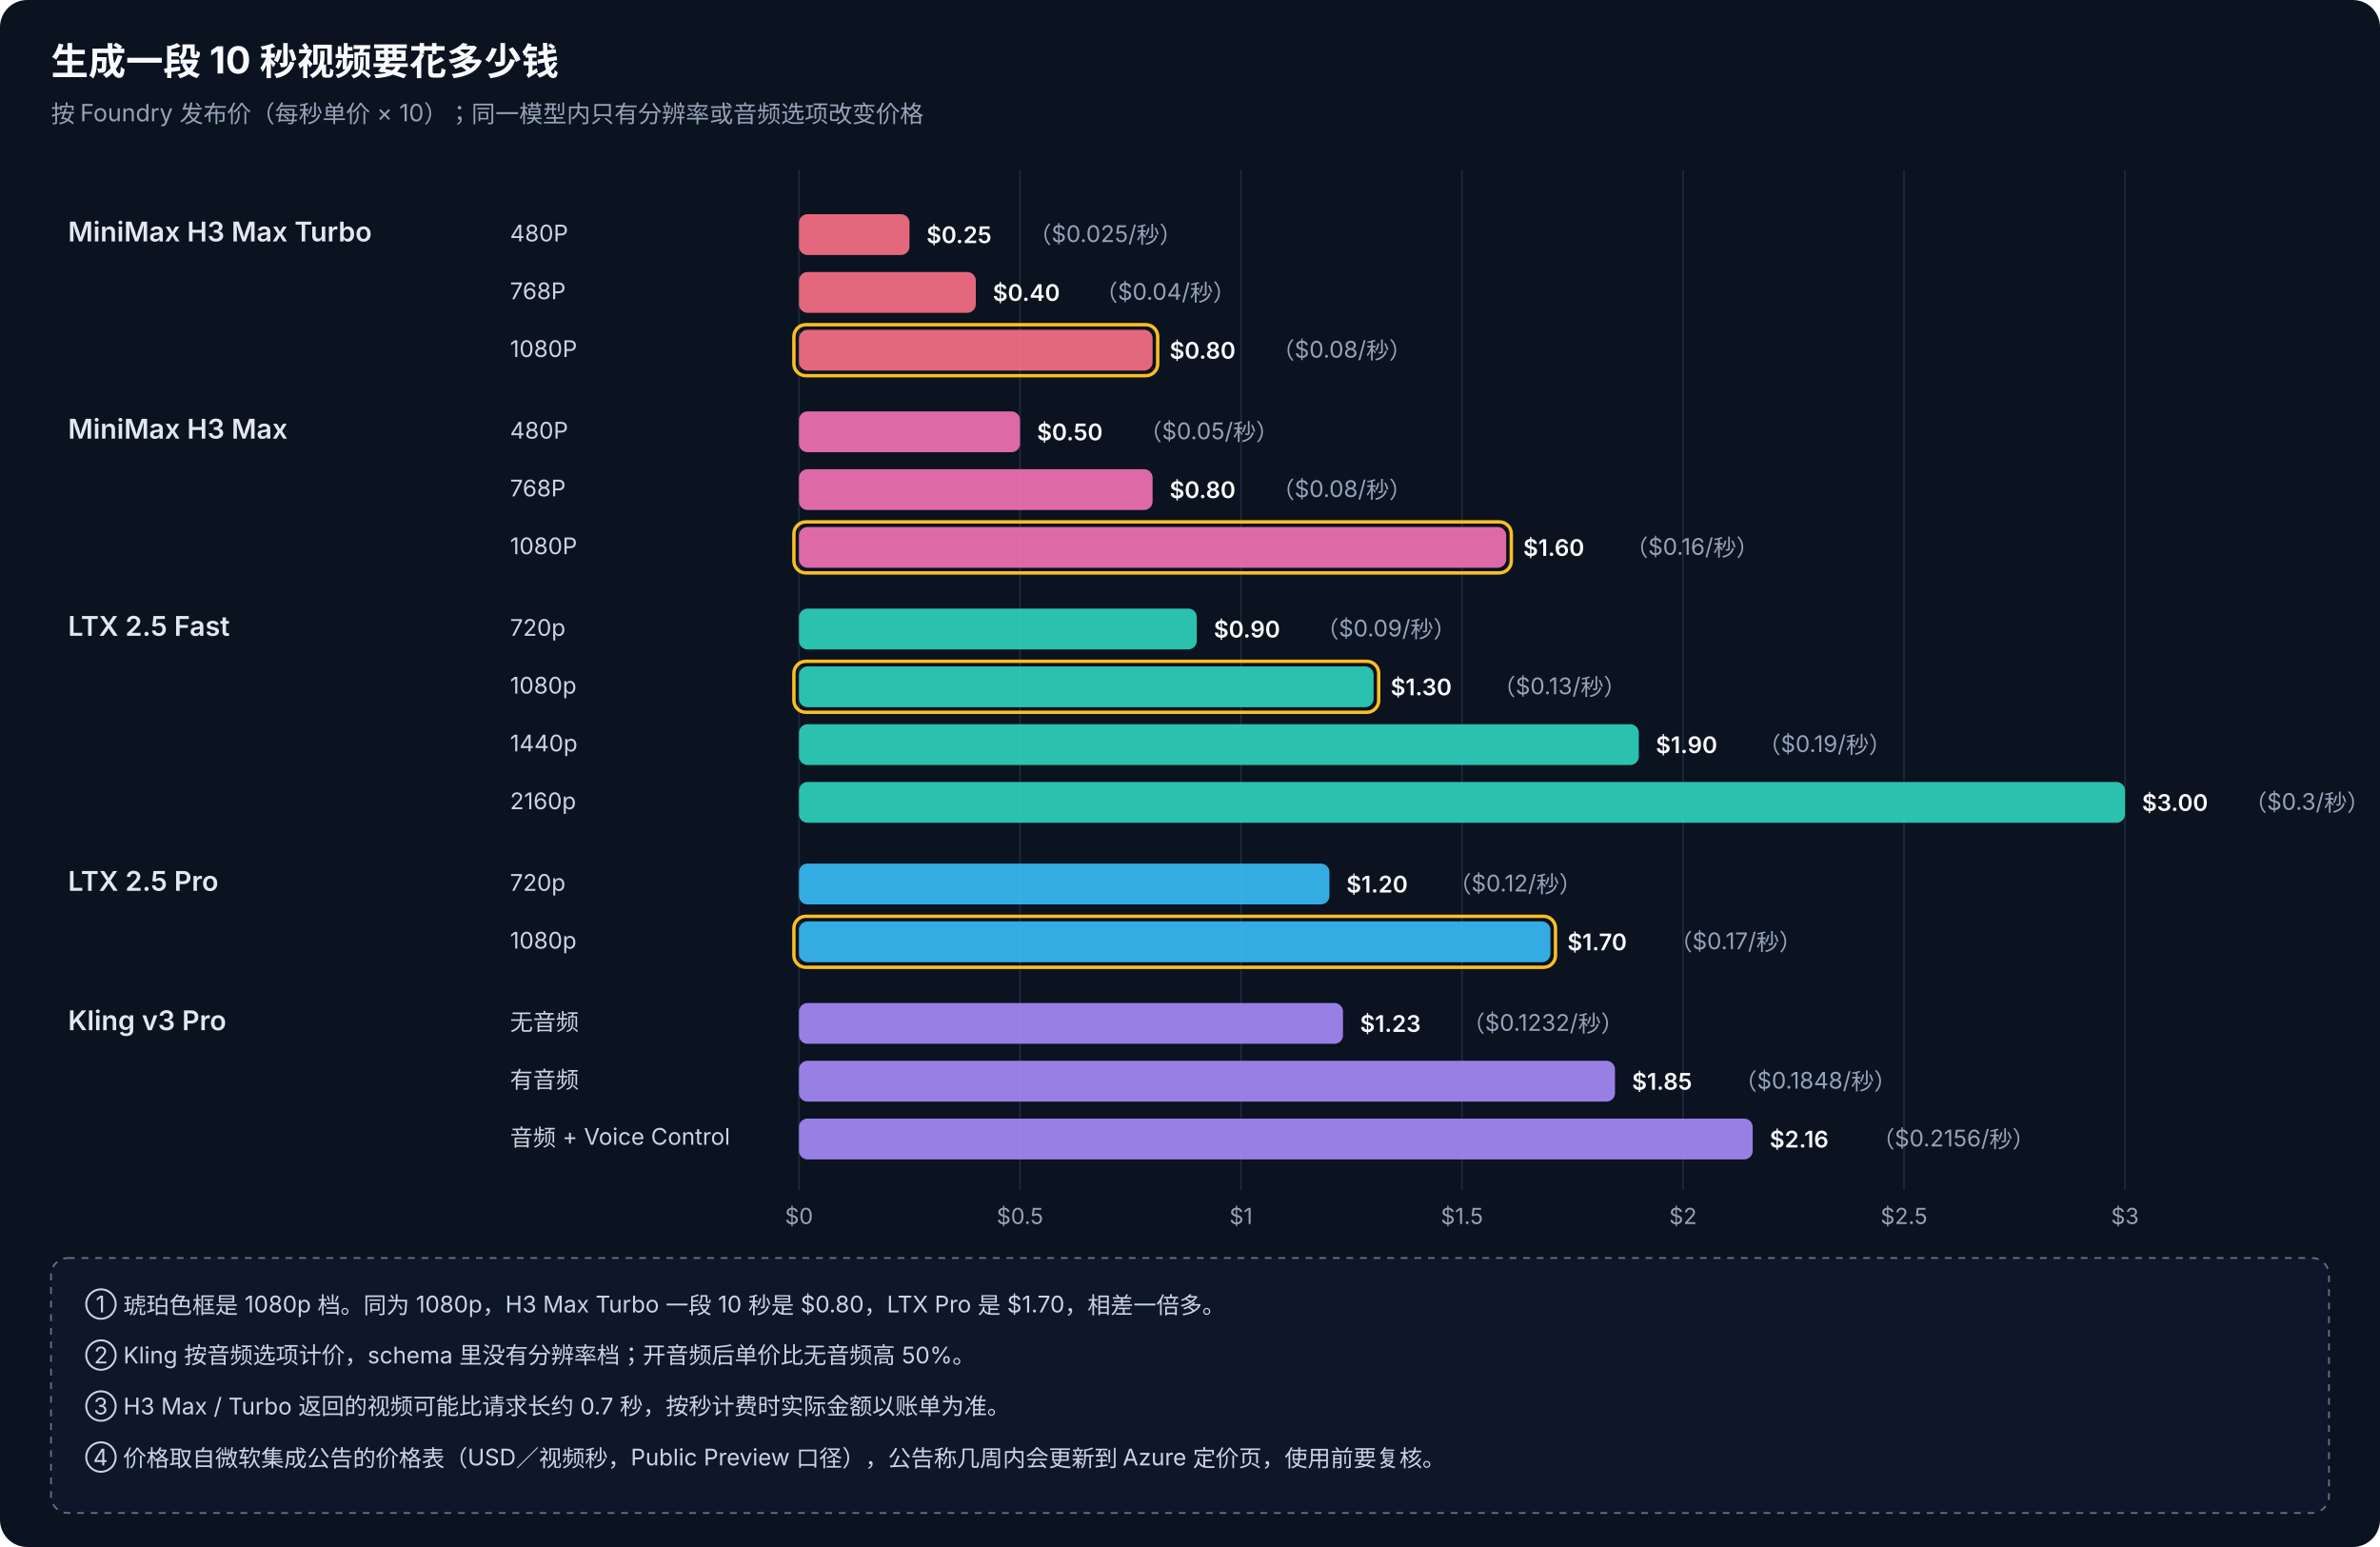
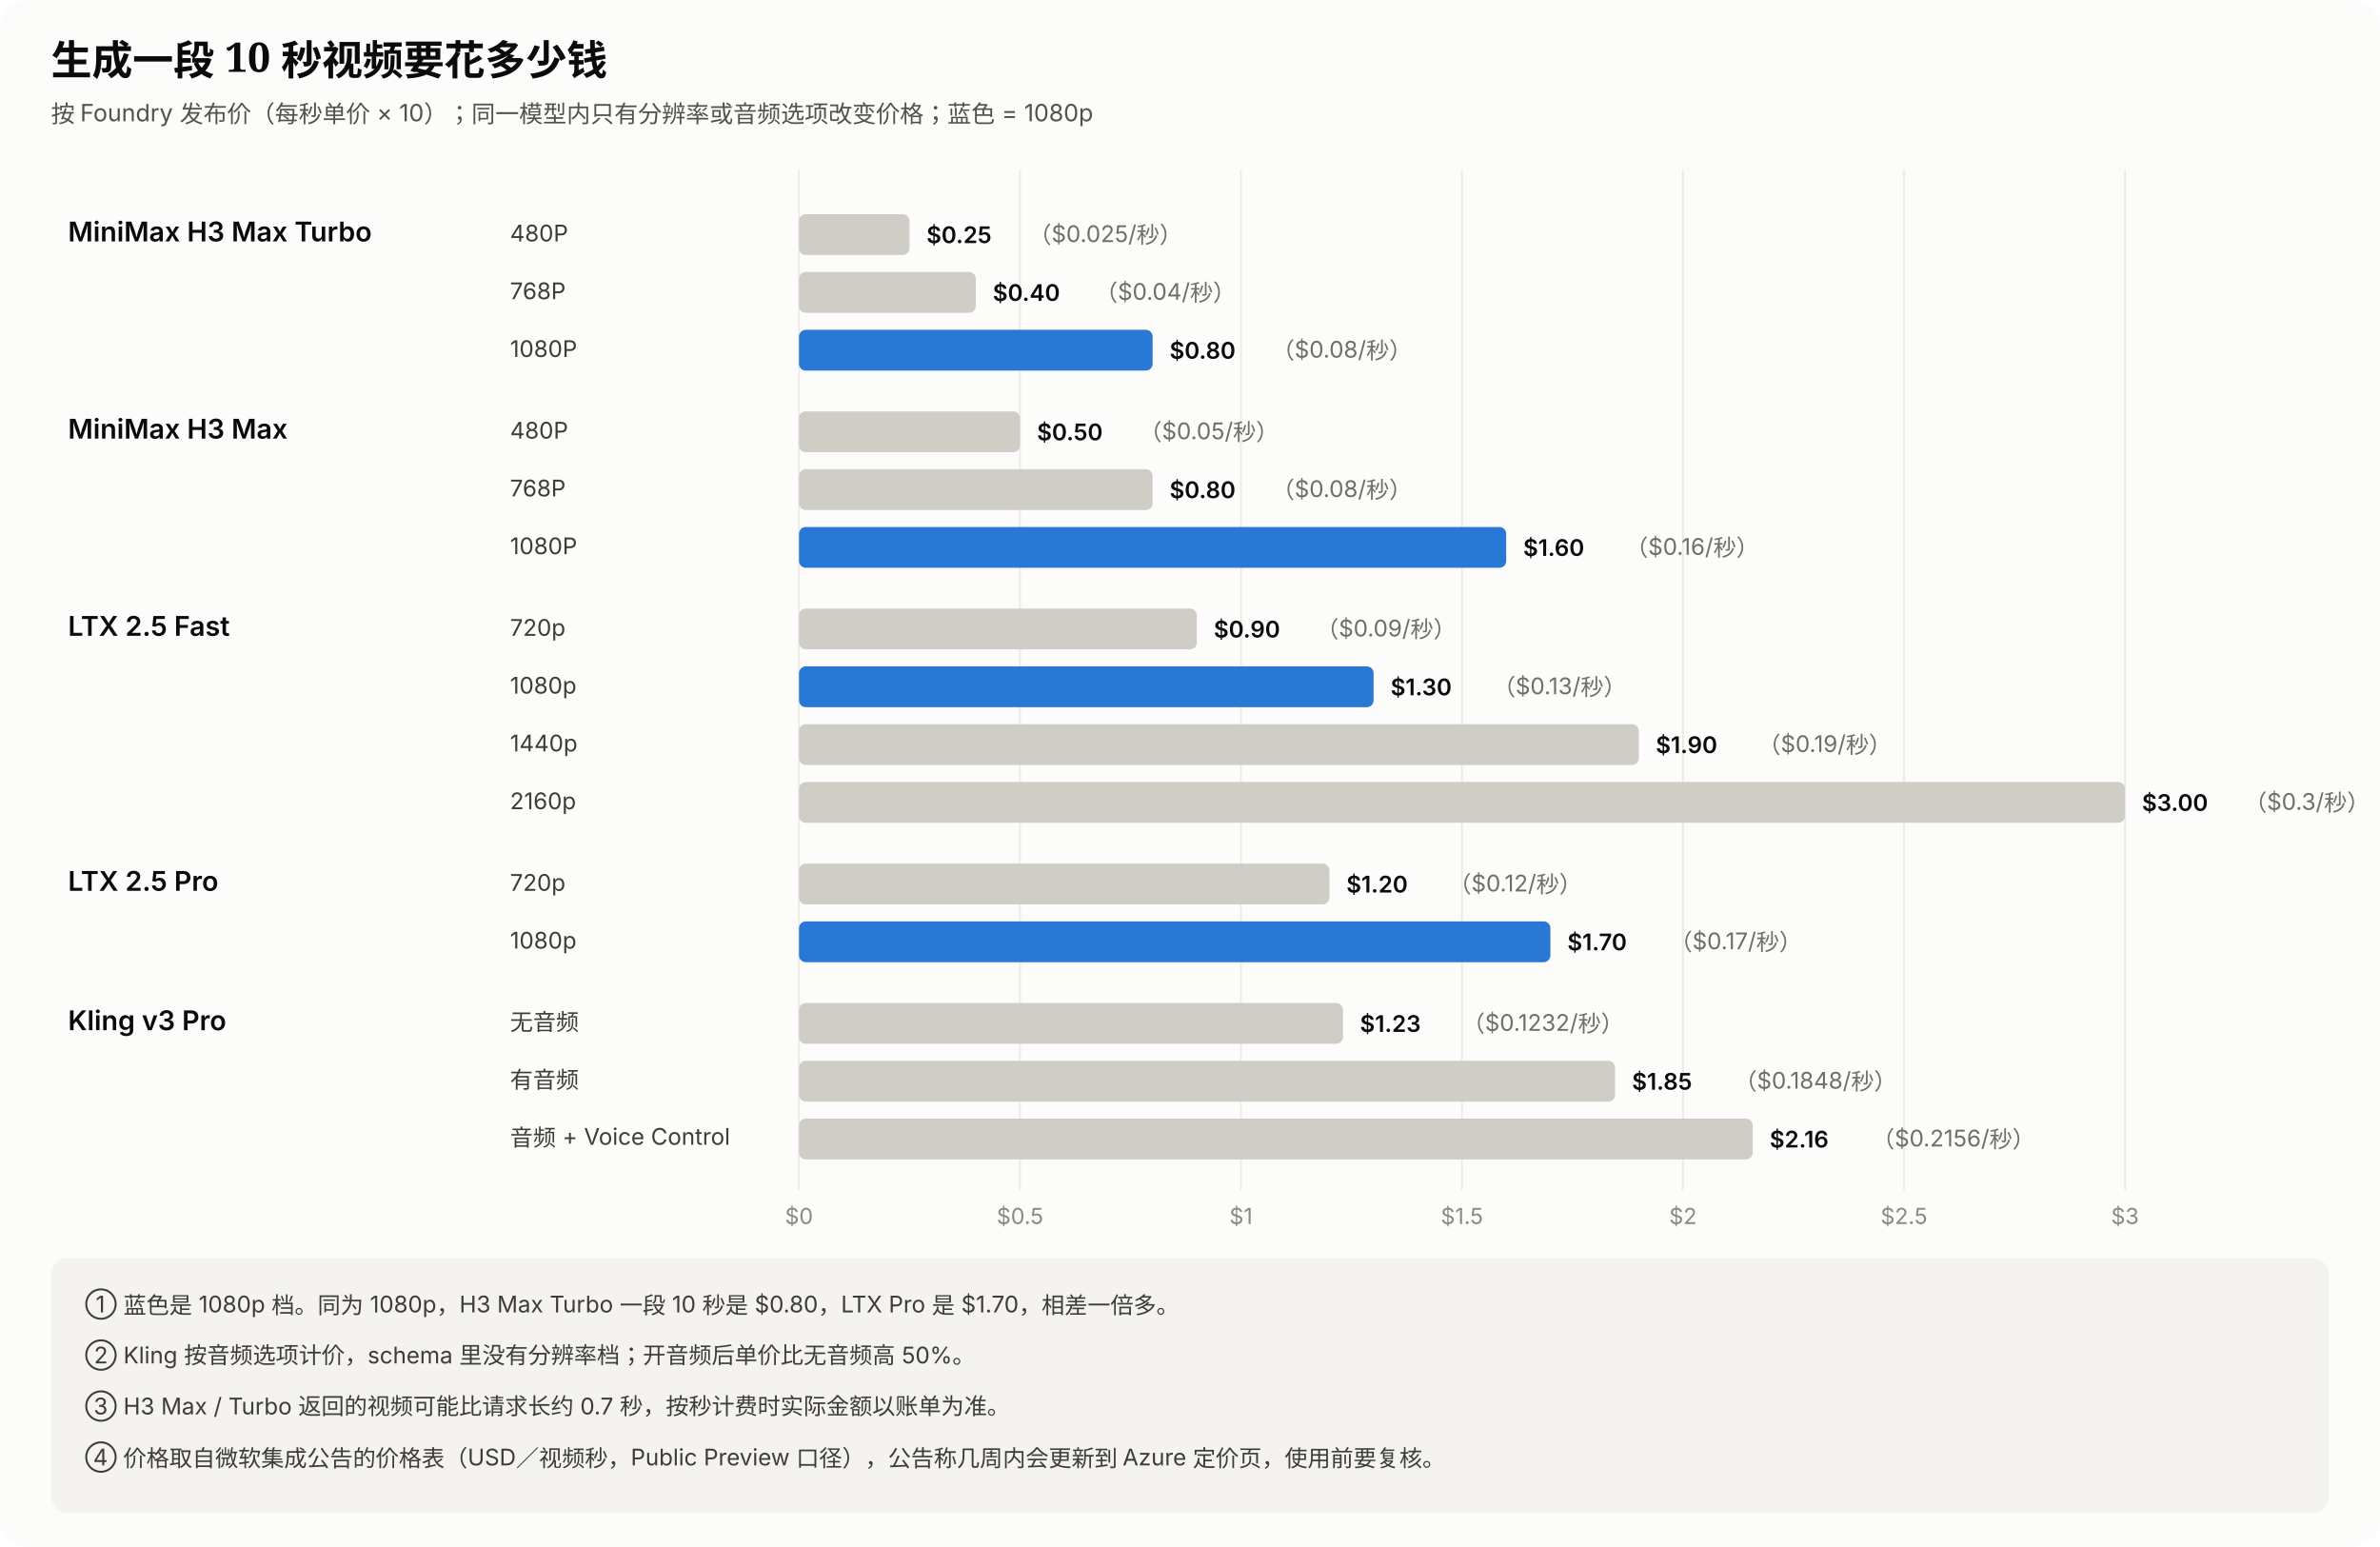
<svg xmlns="http://www.w3.org/2000/svg" viewBox="0 0 1400 910" width="1400" height="910" font-family="-apple-system, 'PingFang SC', 'Microsoft YaHei', 'Segoe UI', sans-serif">
-   <style>.bg{fill:#0b1220}.title{fill:#f8fafc;font-size:22px;font-weight:700}.sub{fill:#94a3b8;font-size:14px}.h{fill:#e2e8f0;font-size:16px;font-weight:600}.t{fill:#cbd5e1;font-size:13.5px}.tg{fill:#94a3b8;font-size:13.5px}.v{fill:#f8fafc;font-size:13.5px;font-weight:600}.ax{stroke:#1e293b;stroke-width:1}.axl{fill:#94a3b8;font-size:13px;text-anchor:middle}.hl{fill:none;stroke:#fbbf24;stroke-width:2;animation:pulse 2.4s ease-in-out infinite}@keyframes pulse{0%,100%{stroke-opacity:1}50%{stroke-opacity:.3}}</style>
+   <style>.bg{fill:#fcfcfb}.title{fill:#0b0b0b;font-size:24px;font-weight:700;font-family:"Songti SC","STSong","Noto Serif SC",serif}.sub{fill:#52514e;font-size:14px}.h{fill:#0b0b0b;font-size:16px;font-weight:600}.t{fill:#3d3c39;font-size:13.5px}.tg{fill:#6f6e69;font-size:13.5px}.v{fill:#0b0b0b;font-size:13.5px;font-weight:600}.ax{stroke:#eceae4;stroke-width:1}.axl{fill:#8a8984;font-size:13px;text-anchor:middle}</style>
  <rect class="bg" width="1400" height="910" rx="16" />
  <text class="title" x="30" y="44">生成一段 10 秒视频要花多少钱</text>
-   <text class="sub" x="30" y="72">按 Foundry 发布价（每秒单价 × 10）；同一模型内只有分辨率或音频选项改变价格</text>
+   <text class="sub" x="30" y="72">按 Foundry 发布价（每秒单价 × 10）；同一模型内只有分辨率或音频选项改变价格；蓝色 = 1080p</text>
  <line class="ax" x1="470" y1="100" x2="470" y2="700" />
  <text class="axl" x="470" y="720">$0</text>
  <line class="ax" x1="600.0" y1="100" x2="600.0" y2="700" />
  <text class="axl" x="600.0" y="720">$0.5</text>
  <line class="ax" x1="730" y1="100" x2="730" y2="700" />
  <text class="axl" x="730" y="720">$1</text>
  <line class="ax" x1="860.0" y1="100" x2="860.0" y2="700" />
  <text class="axl" x="860.0" y="720">$1.5</text>
  <line class="ax" x1="990" y1="100" x2="990" y2="700" />
  <text class="axl" x="990" y="720">$2</text>
  <line class="ax" x1="1120.0" y1="100" x2="1120.0" y2="700" />
  <text class="axl" x="1120.0" y="720">$2.5</text>
  <line class="ax" x1="1250" y1="100" x2="1250" y2="700" />
  <text class="axl" x="1250" y="720">$3</text>
  <text class="h" x="40" y="142">MiniMax H3 Max Turbo</text>
  <text class="t" x="300" y="142">480P</text>
-   <rect x="470" y="126" width="65" height="24" rx="5" fill="#fb7185" opacity="0.9" />
+   <rect x="470" y="126" width="65" height="24" rx="4" fill="#cfcdc6" />
  <text class="v" x="545" y="143">$0.25</text>
  <text class="tg" x="605" y="143">（$0.025/秒）</text>
  <text class="t" x="300" y="176">768P</text>
-   <rect x="470" y="160" width="104" height="24" rx="5" fill="#fb7185" opacity="0.9" />
+   <rect x="470" y="160" width="104" height="24" rx="4" fill="#cfcdc6" />
  <text class="v" x="584" y="177">$0.40</text>
  <text class="tg" x="644" y="177">（$0.04/秒）</text>
  <text class="t" x="300" y="210">1080P</text>
-   <rect x="470" y="194" width="208" height="24" rx="5" fill="#fb7185" opacity="0.9" />
-   <rect class="hl" x="467" y="191" width="214" height="30" rx="7" />
+   <rect x="470" y="194" width="208" height="24" rx="4" fill="#2a78d6" />
  <text class="v" x="688" y="211">$0.80</text>
  <text class="tg" x="748" y="211">（$0.08/秒）</text>
  <text class="h" x="40" y="258">MiniMax H3 Max</text>
  <text class="t" x="300" y="258">480P</text>
-   <rect x="470" y="242" width="130" height="24" rx="5" fill="#f472b6" opacity="0.9" />
+   <rect x="470" y="242" width="130" height="24" rx="4" fill="#cfcdc6" />
  <text class="v" x="610" y="259">$0.50</text>
  <text class="tg" x="670" y="259">（$0.05/秒）</text>
  <text class="t" x="300" y="292">768P</text>
-   <rect x="470" y="276" width="208" height="24" rx="5" fill="#f472b6" opacity="0.9" />
+   <rect x="470" y="276" width="208" height="24" rx="4" fill="#cfcdc6" />
  <text class="v" x="688" y="293">$0.80</text>
  <text class="tg" x="748" y="293">（$0.08/秒）</text>
  <text class="t" x="300" y="326">1080P</text>
-   <rect x="470" y="310" width="416" height="24" rx="5" fill="#f472b6" opacity="0.9" />
-   <rect class="hl" x="467" y="307" width="422" height="30" rx="7" />
+   <rect x="470" y="310" width="416" height="24" rx="4" fill="#2a78d6" />
  <text class="v" x="896" y="327">$1.60</text>
  <text class="tg" x="956" y="327">（$0.16/秒）</text>
  <text class="h" x="40" y="374">LTX 2.5 Fast</text>
  <text class="t" x="300" y="374">720p</text>
-   <rect x="470" y="358" width="234" height="24" rx="5" fill="#2dd4bf" opacity="0.9" />
+   <rect x="470" y="358" width="234" height="24" rx="4" fill="#cfcdc6" />
  <text class="v" x="714" y="375">$0.90</text>
  <text class="tg" x="774" y="375">（$0.09/秒）</text>
  <text class="t" x="300" y="408">1080p</text>
-   <rect x="470" y="392" width="338" height="24" rx="5" fill="#2dd4bf" opacity="0.9" />
-   <rect class="hl" x="467" y="389" width="344" height="30" rx="7" />
+   <rect x="470" y="392" width="338" height="24" rx="4" fill="#2a78d6" />
  <text class="v" x="818" y="409">$1.30</text>
  <text class="tg" x="878" y="409">（$0.13/秒）</text>
  <text class="t" x="300" y="442">1440p</text>
-   <rect x="470" y="426" width="494" height="24" rx="5" fill="#2dd4bf" opacity="0.9" />
+   <rect x="470" y="426" width="494" height="24" rx="4" fill="#cfcdc6" />
  <text class="v" x="974" y="443">$1.90</text>
  <text class="tg" x="1034" y="443">（$0.19/秒）</text>
  <text class="t" x="300" y="476">2160p</text>
-   <rect x="470" y="460" width="780" height="24" rx="5" fill="#2dd4bf" opacity="0.9" />
+   <rect x="470" y="460" width="780" height="24" rx="4" fill="#cfcdc6" />
  <text class="v" x="1260" y="477">$3.00</text>
  <text class="tg" x="1320" y="477">（$0.3/秒）</text>
  <text class="h" x="40" y="524">LTX 2.5 Pro</text>
  <text class="t" x="300" y="524">720p</text>
-   <rect x="470" y="508" width="312" height="24" rx="5" fill="#38bdf8" opacity="0.9" />
+   <rect x="470" y="508" width="312" height="24" rx="4" fill="#cfcdc6" />
  <text class="v" x="792" y="525">$1.20</text>
  <text class="tg" x="852" y="525">（$0.12/秒）</text>
  <text class="t" x="300" y="558">1080p</text>
-   <rect x="470" y="542" width="442" height="24" rx="5" fill="#38bdf8" opacity="0.9" />
-   <rect class="hl" x="467" y="539" width="448" height="30" rx="7" />
+   <rect x="470" y="542" width="442" height="24" rx="4" fill="#2a78d6" />
  <text class="v" x="922" y="559">$1.70</text>
  <text class="tg" x="982" y="559">（$0.17/秒）</text>
  <text class="h" x="40" y="606">Kling v3 Pro</text>
  <text class="t" x="300" y="606">无音频</text>
-   <rect x="470" y="590" width="320" height="24" rx="5" fill="#a78bfa" opacity="0.9" />
+   <rect x="470" y="590" width="320" height="24" rx="4" fill="#cfcdc6" />
  <text class="v" x="800" y="607">$1.23</text>
  <text class="tg" x="860" y="607">（$0.1232/秒）</text>
  <text class="t" x="300" y="640">有音频</text>
-   <rect x="470" y="624" width="480" height="24" rx="5" fill="#a78bfa" opacity="0.9" />
+   <rect x="470" y="624" width="480" height="24" rx="4" fill="#cfcdc6" />
  <text class="v" x="960" y="641">$1.85</text>
  <text class="tg" x="1020" y="641">（$0.1848/秒）</text>
  <text class="t" x="300" y="674">音频 + Voice Control</text>
-   <rect x="470" y="658" width="561" height="24" rx="5" fill="#a78bfa" opacity="0.9" />
+   <rect x="470" y="658" width="561" height="24" rx="4" fill="#cfcdc6" />
  <text class="v" x="1041" y="675">$2.16</text>
  <text class="tg" x="1101" y="675">（$0.2156/秒）</text>
-   <rect x="30" y="740" width="1340" height="150" rx="10" fill="#0d1729" stroke="#64748b" stroke-dasharray="4 4" />
-   <text class="t" x="50" y="772">① 琥珀色框是 1080p 档。同为 1080p，H3 Max Turbo 一段 10 秒是 $0.80，LTX Pro 是 $1.70，相差一倍多。</text>
+   <rect x="30" y="740" width="1340" height="150" rx="10" fill="#f4f3ef" stroke="none" />
+   <text class="t" x="50" y="772">① 蓝色是 1080p 档。同为 1080p，H3 Max Turbo 一段 10 秒是 $0.80，LTX Pro 是 $1.70，相差一倍多。</text>
  <text class="t" x="50" y="802">② Kling 按音频选项计价，schema 里没有分辨率档；开音频后单价比无音频高 50%。</text>
  <text class="t" x="50" y="832">③ H3 Max / Turbo 返回的视频可能比请求长约 0.7 秒，按秒计费时实际金额以账单为准。</text>
  <text class="t" x="50" y="862">④ 价格取自微软集成公告的价格表（USD／视频秒，Public Preview 口径），公告称几周内会更新到 Azure 定价页，使用前要复核。</text>
</svg>
